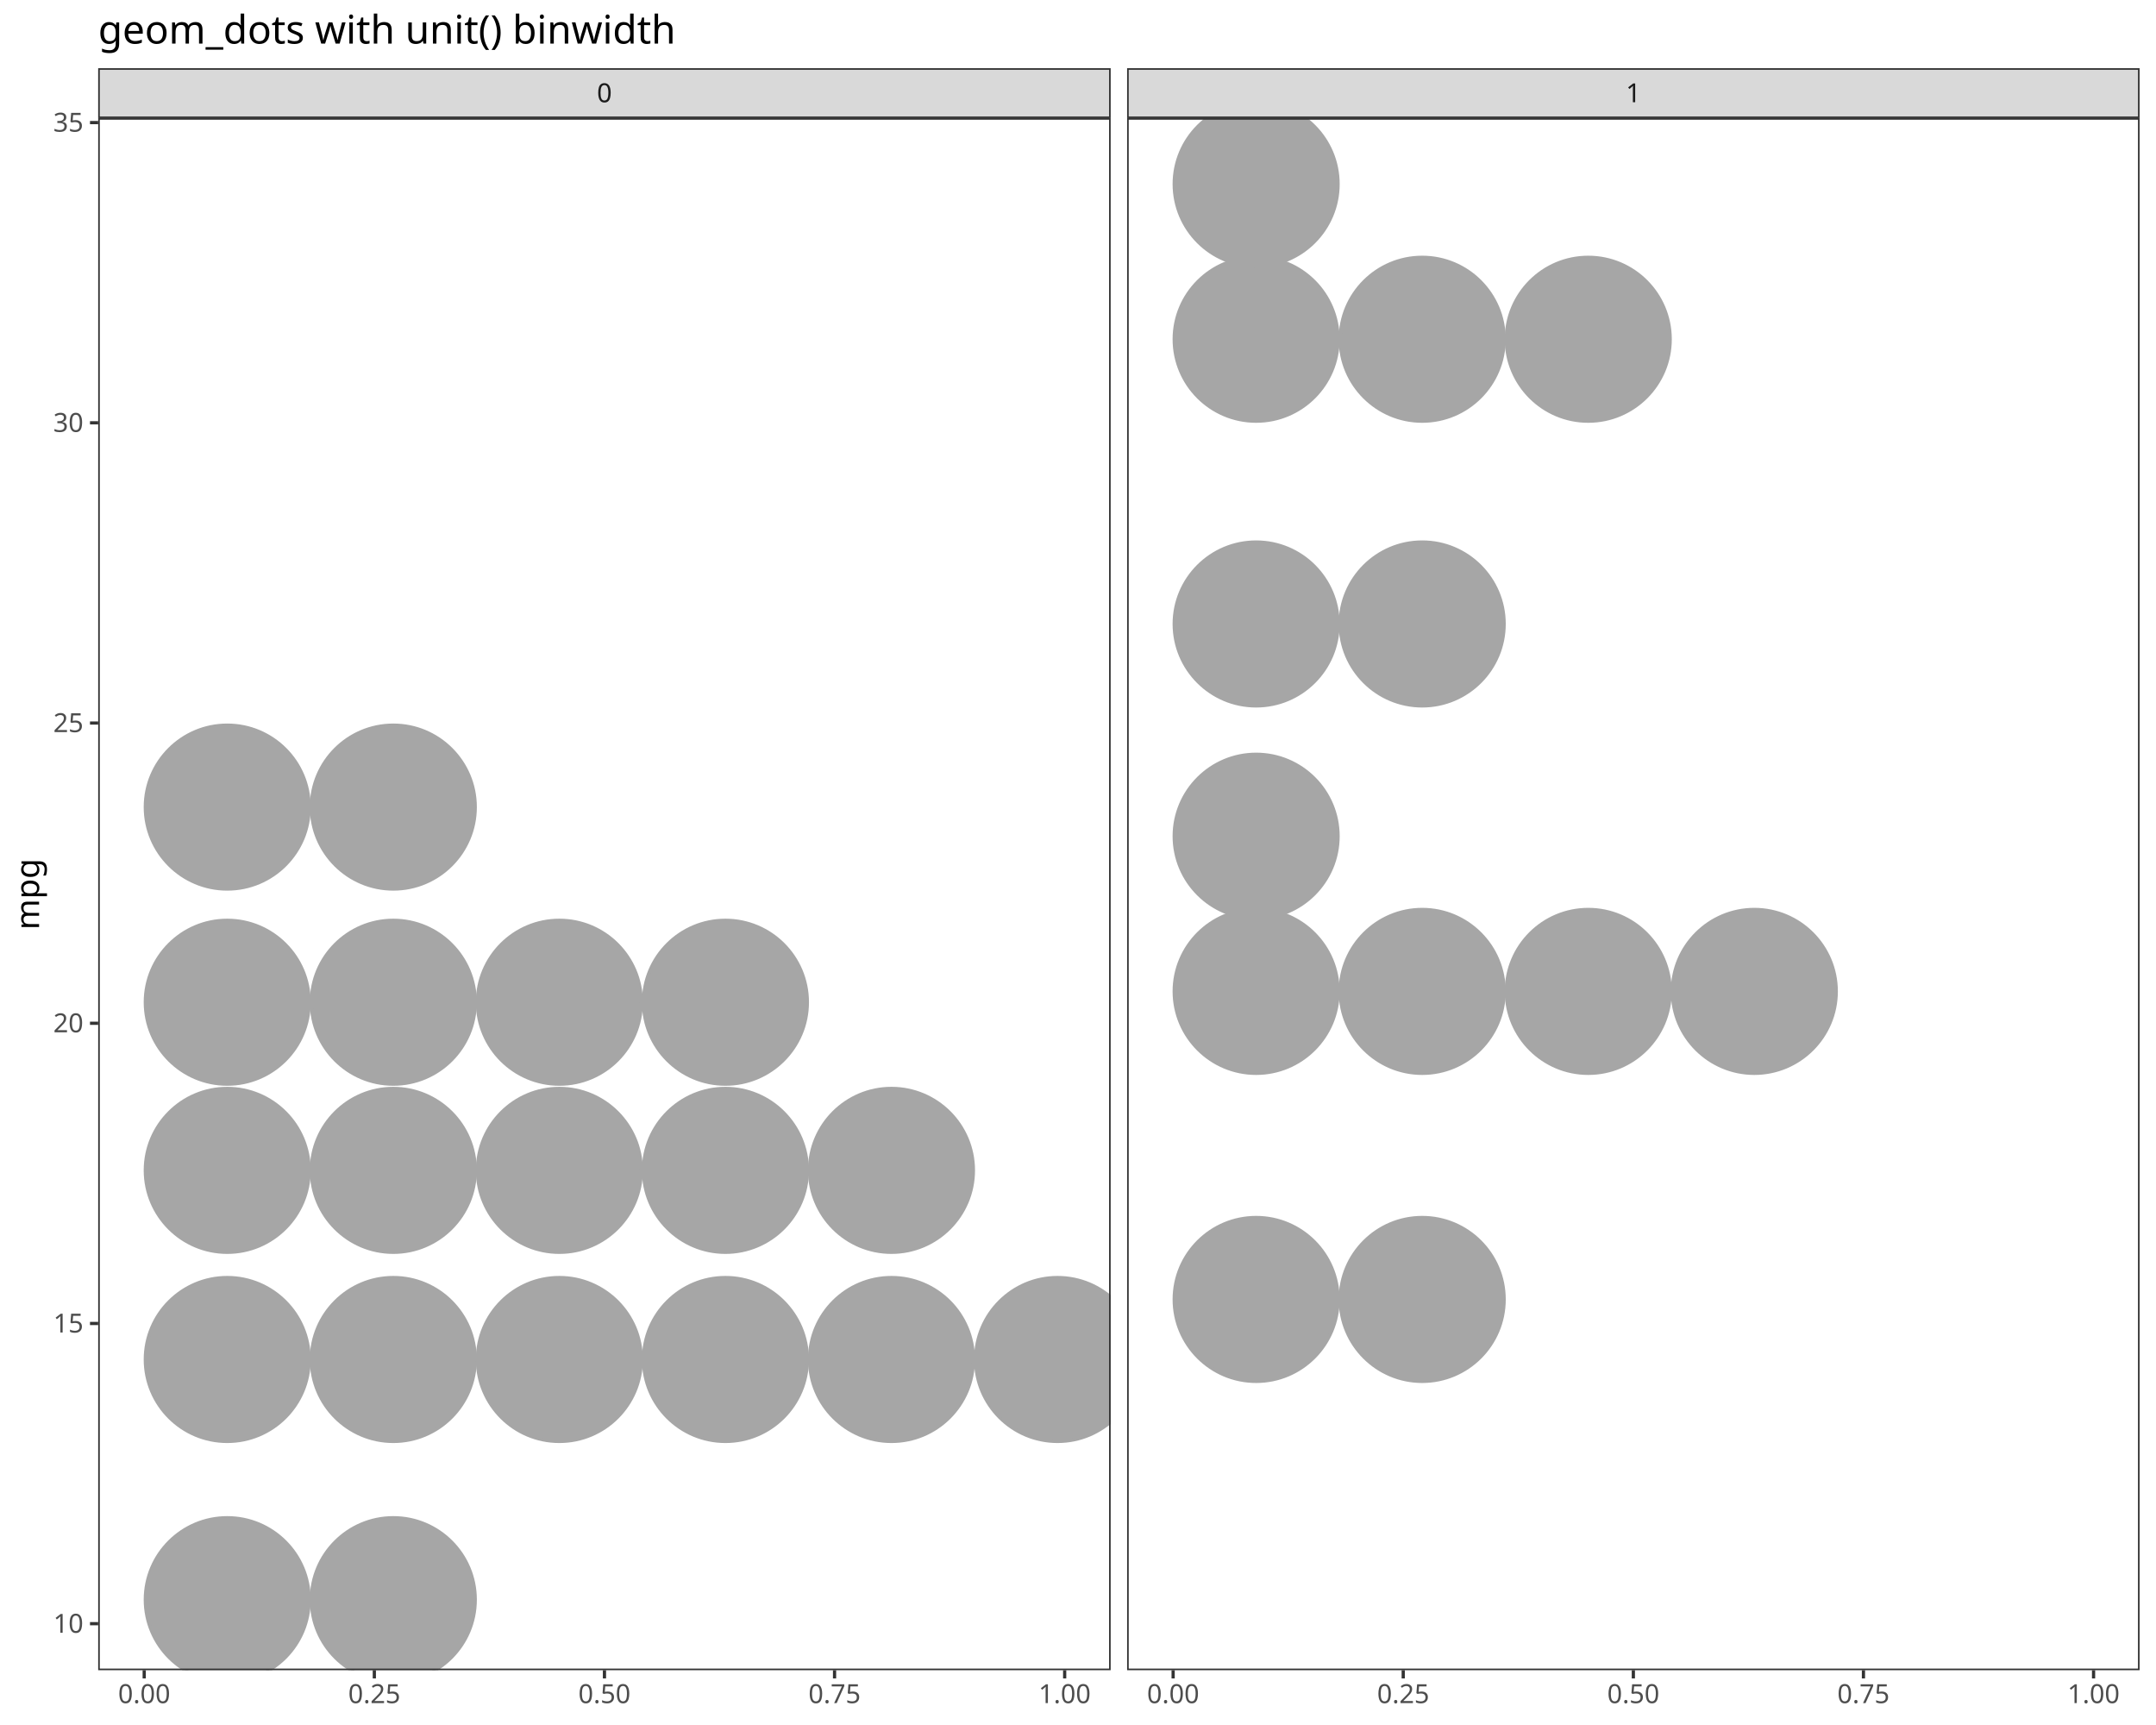
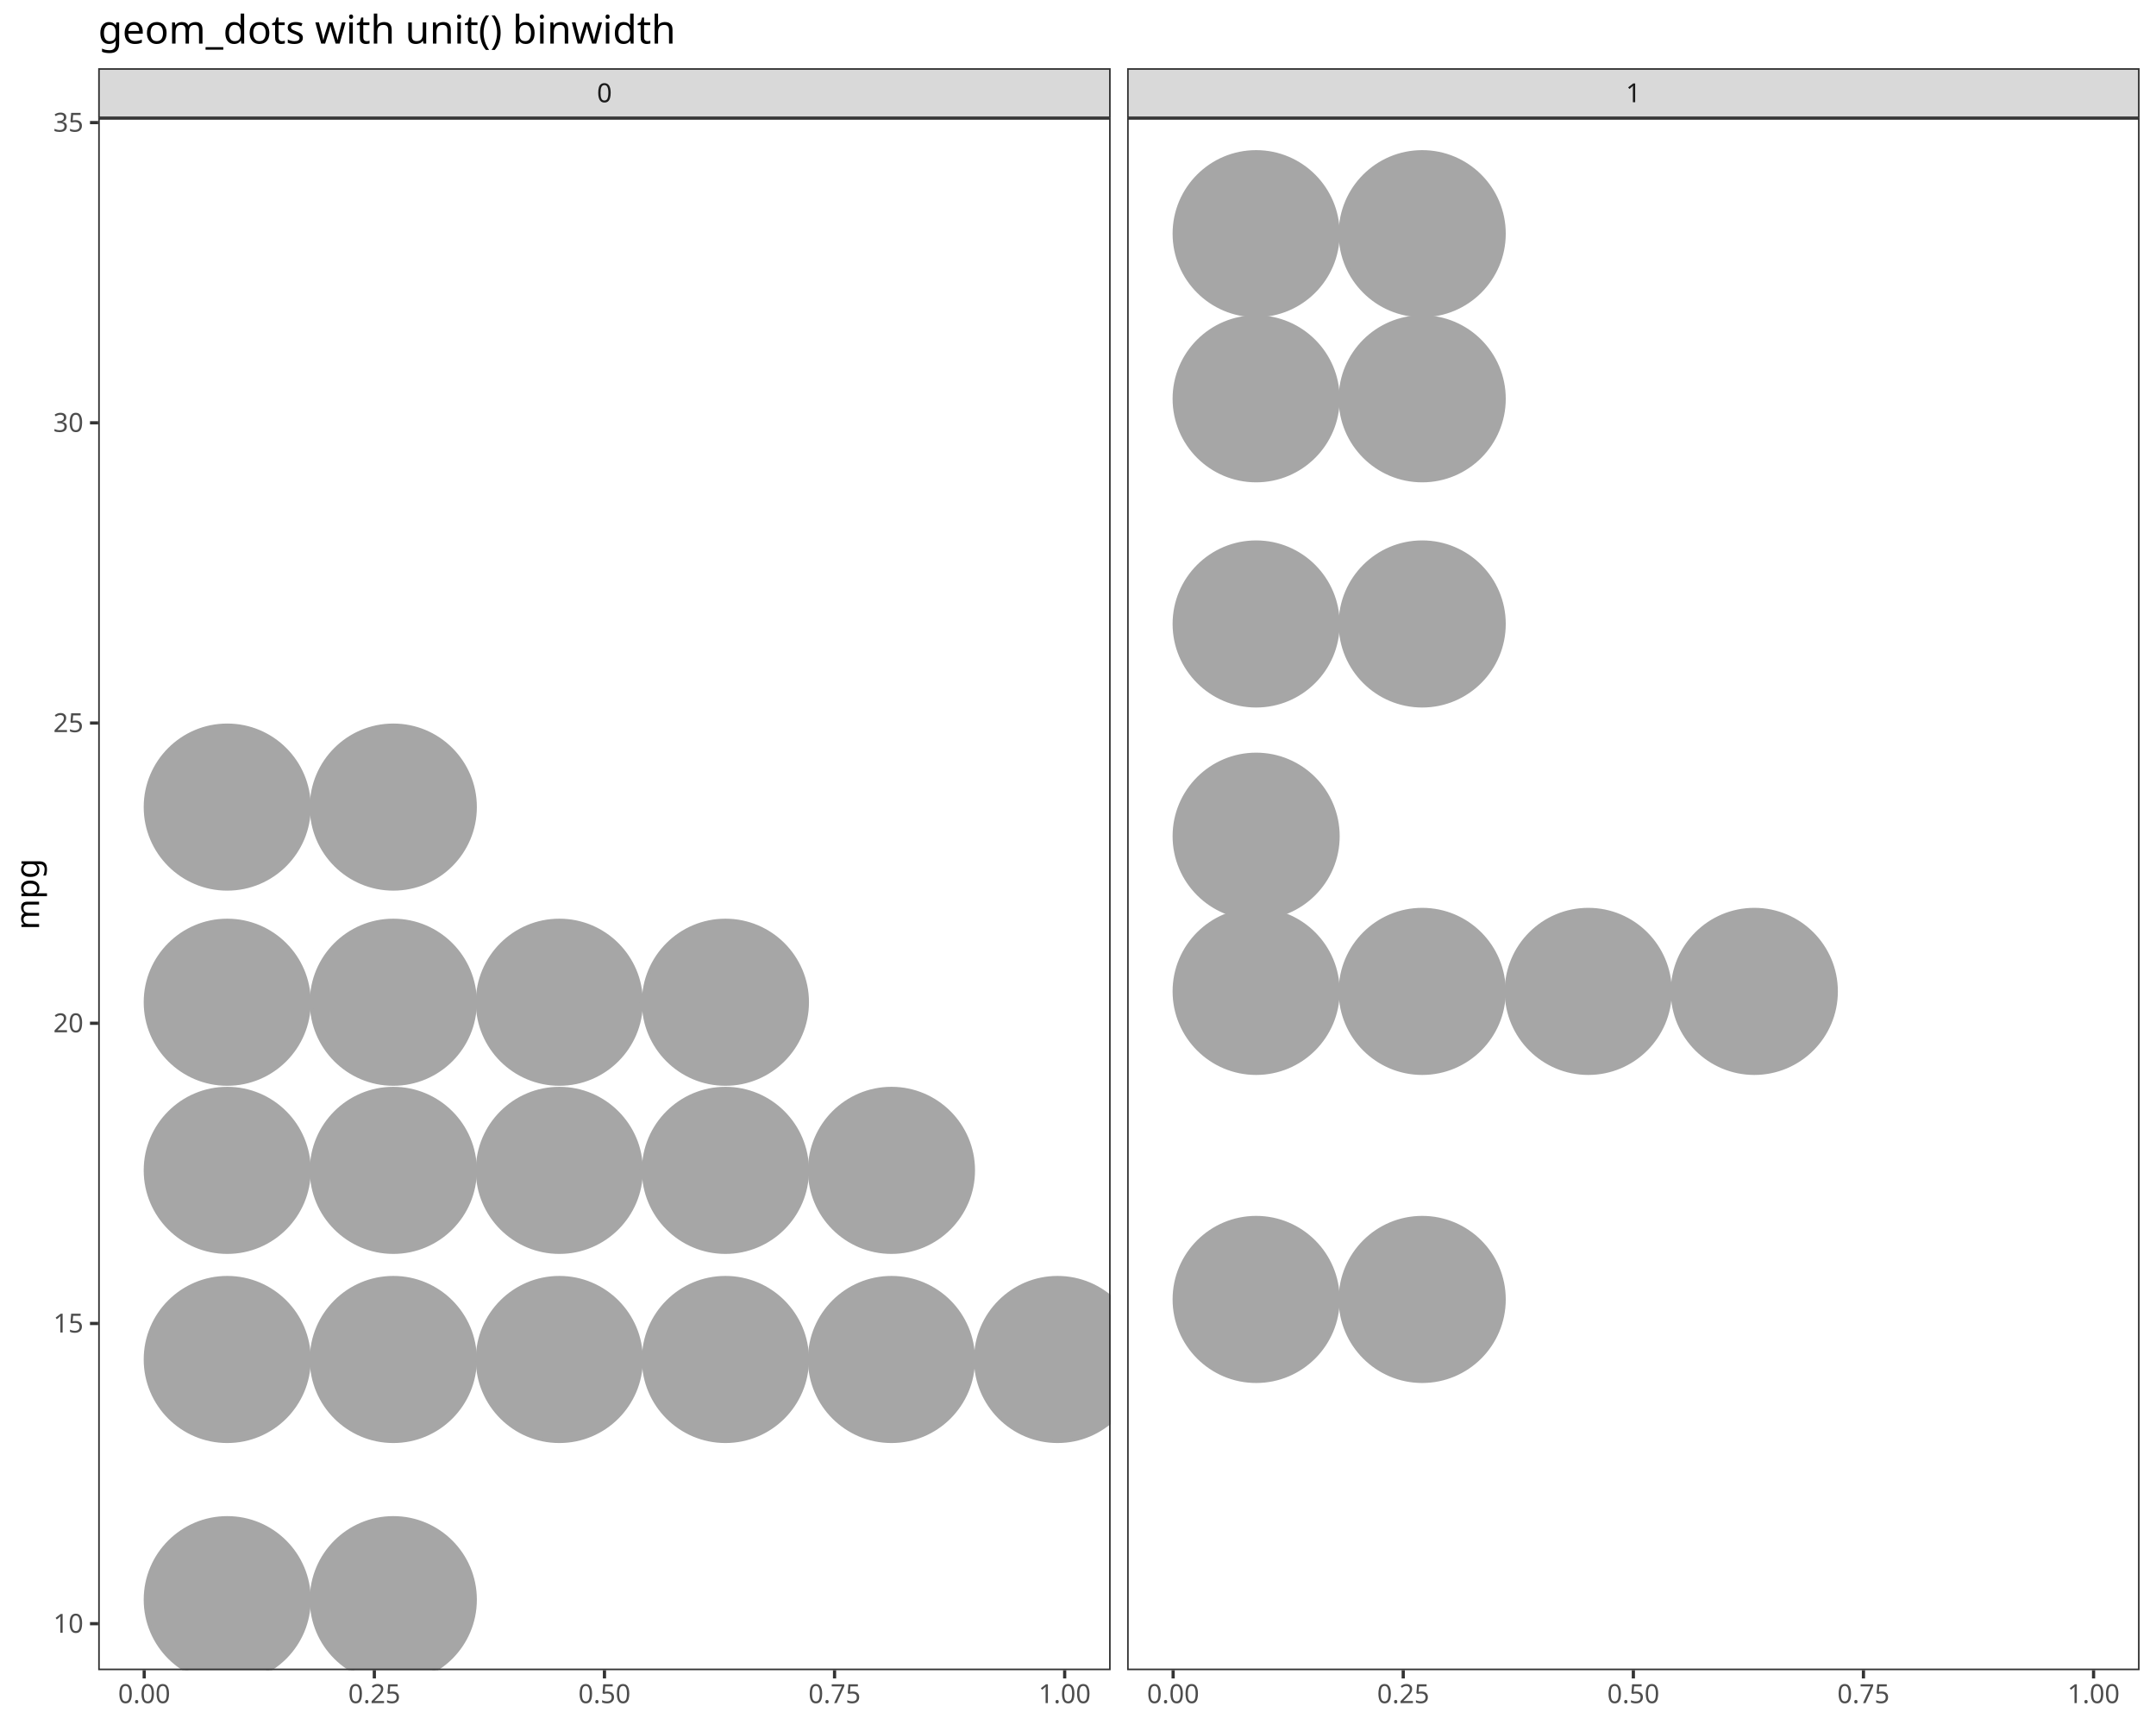
<svg xmlns="http://www.w3.org/2000/svg" class="svglite" data-engine-version="2.0" width="720.00pt" height="576.00pt" viewBox="0 0 720.00 576.00">
  <defs>
    <style type="text/css">
    .svglite line, .svglite polyline, .svglite polygon, .svglite path, .svglite rect, .svglite circle {
      fill: none;
      stroke: #000000;
      stroke-linecap: round;
      stroke-linejoin: round;
      stroke-miterlimit: 10.00;
    }
  </style>
  </defs>
  <rect width="100%" height="100%" style="stroke: none; fill: #FFFFFF;" />
  <defs>
    <clipPath id="cpMC4wMHw3MjAuMDB8MC4wMHw1NzYuMDA=">
      <rect x="0.00" y="0.00" width="720.00" height="576.00" />
    </clipPath>
  </defs>
  <g clip-path="url(#cpMC4wMHw3MjAuMDB8MC4wMHw1NzYuMDA=)">
    <rect x="0.00" y="0.00" width="720.00" height="576.00" style="stroke-width: 1.07; stroke: #FFFFFF; fill: #FFFFFF;" />
  </g>
  <defs>
    <clipPath id="cpMzIuNzl8MzcwLjkyfDM5LjQzfDU1Ny43MQ==">
      <rect x="32.79" y="39.43" width="338.12" height="518.27" />
    </clipPath>
  </defs>
  <g clip-path="url(#cpMzIuNzl8MzcwLjkyfDM5LjQzfDU1Ny43MQ==)">
    <rect x="32.79" y="39.43" width="338.12" height="518.27" style="stroke-width: 1.07; stroke: none; fill: #FFFFFF;" />
    <circle cx="75.89" cy="534.15" r="27.37" style="stroke-width: 1.06; stroke: #A6A6A6; fill: #A6A6A6;" />
    <circle cx="131.35" cy="534.15" r="27.37" style="stroke-width: 1.06; stroke: #A6A6A6; fill: #A6A6A6;" />
    <circle cx="75.89" cy="453.95" r="27.37" style="stroke-width: 1.06; stroke: #A6A6A6; fill: #A6A6A6;" />
    <circle cx="131.35" cy="453.95" r="27.37" style="stroke-width: 1.06; stroke: #A6A6A6; fill: #A6A6A6;" />
    <circle cx="186.80" cy="453.95" r="27.37" style="stroke-width: 1.06; stroke: #A6A6A6; fill: #A6A6A6;" />
    <circle cx="242.26" cy="453.95" r="27.37" style="stroke-width: 1.06; stroke: #A6A6A6; fill: #A6A6A6;" />
    <circle cx="297.71" cy="453.95" r="27.37" style="stroke-width: 1.06; stroke: #A6A6A6; fill: #A6A6A6;" />
    <circle cx="353.17" cy="453.95" r="27.37" style="stroke-width: 1.06; stroke: #A6A6A6; fill: #A6A6A6;" />
    <circle cx="75.89" cy="390.80" r="27.37" style="stroke-width: 1.06; stroke: #A6A6A6; fill: #A6A6A6;" />
    <circle cx="131.35" cy="390.80" r="27.37" style="stroke-width: 1.06; stroke: #A6A6A6; fill: #A6A6A6;" />
    <circle cx="186.80" cy="390.80" r="27.37" style="stroke-width: 1.06; stroke: #A6A6A6; fill: #A6A6A6;" />
    <circle cx="242.26" cy="390.80" r="27.37" style="stroke-width: 1.06; stroke: #A6A6A6; fill: #A6A6A6;" />
    <circle cx="297.71" cy="390.80" r="27.37" style="stroke-width: 1.06; stroke: #A6A6A6; fill: #A6A6A6;" />
    <circle cx="75.89" cy="334.66" r="27.37" style="stroke-width: 1.06; stroke: #A6A6A6; fill: #A6A6A6;" />
    <circle cx="131.35" cy="334.66" r="27.37" style="stroke-width: 1.06; stroke: #A6A6A6; fill: #A6A6A6;" />
    <circle cx="186.80" cy="334.66" r="27.37" style="stroke-width: 1.06; stroke: #A6A6A6; fill: #A6A6A6;" />
    <circle cx="242.26" cy="334.66" r="27.37" style="stroke-width: 1.06; stroke: #A6A6A6; fill: #A6A6A6;" />
    <circle cx="75.89" cy="269.50" r="27.37" style="stroke-width: 1.06; stroke: #A6A6A6; fill: #A6A6A6;" />
    <circle cx="131.35" cy="269.50" r="27.37" style="stroke-width: 1.06; stroke: #A6A6A6; fill: #A6A6A6;" />
    <rect x="32.79" y="39.43" width="338.12" height="518.27" style="stroke-width: 1.07; stroke: #333333;" />
  </g>
  <g clip-path="url(#cpMC4wMHw3MjAuMDB8MC4wMHw1NzYuMDA=)">
</g>
  <defs>
    <clipPath id="cpMzc2LjQwfDcxNC41MnwzOS40M3w1NTcuNzE=">
      <rect x="376.40" y="39.43" width="338.12" height="518.27" />
    </clipPath>
  </defs>
  <g clip-path="url(#cpMzc2LjQwfDcxNC41MnwzOS40M3w1NTcuNzE=)">
    <rect x="376.40" y="39.43" width="338.12" height="518.27" style="stroke-width: 1.07; stroke: none; fill: #FFFFFF;" />
    <circle cx="419.49" cy="433.90" r="27.37" style="stroke-width: 1.06; stroke: #A6A6A6; fill: #A6A6A6;" />
    <circle cx="474.95" cy="433.90" r="27.37" style="stroke-width: 1.06; stroke: #A6A6A6; fill: #A6A6A6;" />
    <circle cx="419.49" cy="331.04" r="27.37" style="stroke-width: 1.06; stroke: #A6A6A6; fill: #A6A6A6;" />
    <circle cx="474.95" cy="331.04" r="27.37" style="stroke-width: 1.06; stroke: #A6A6A6; fill: #A6A6A6;" />
    <circle cx="530.40" cy="331.04" r="27.37" style="stroke-width: 1.06; stroke: #A6A6A6; fill: #A6A6A6;" />
    <circle cx="585.86" cy="331.04" r="27.37" style="stroke-width: 1.06; stroke: #A6A6A6; fill: #A6A6A6;" />
    <circle cx="419.49" cy="279.22" r="27.37" style="stroke-width: 1.06; stroke: #A6A6A6; fill: #A6A6A6;" />
    <circle cx="419.49" cy="208.35" r="27.37" style="stroke-width: 1.06; stroke: #A6A6A6; fill: #A6A6A6;" />
    <circle cx="474.95" cy="208.35" r="27.37" style="stroke-width: 1.06; stroke: #A6A6A6; fill: #A6A6A6;" />
-     <circle cx="419.49" cy="113.28" r="27.37" style="stroke-width: 1.06; stroke: #A6A6A6; fill: #A6A6A6;" />
-     <circle cx="474.95" cy="113.28" r="27.37" style="stroke-width: 1.06; stroke: #A6A6A6; fill: #A6A6A6;" />
-     <circle cx="530.40" cy="113.28" r="27.37" style="stroke-width: 1.06; stroke: #A6A6A6; fill: #A6A6A6;" />
-     <circle cx="419.49" cy="61.46" r="27.37" style="stroke-width: 1.06; stroke: #A6A6A6; fill: #A6A6A6;" />
+     <circle cx="419.49" cy="133.16" r="27.37" style="stroke-width: 1.06; stroke: #A6A6A6; fill: #A6A6A6;" />
+     <circle cx="474.95" cy="133.16" r="27.37" style="stroke-width: 1.06; stroke: #A6A6A6; fill: #A6A6A6;" />
+     <circle cx="419.49" cy="78.03" r="27.37" style="stroke-width: 1.06; stroke: #A6A6A6; fill: #A6A6A6;" />
+     <circle cx="474.95" cy="78.03" r="27.37" style="stroke-width: 1.06; stroke: #A6A6A6; fill: #A6A6A6;" />
    <rect x="376.40" y="39.43" width="338.12" height="518.27" style="stroke-width: 1.07; stroke: #333333;" />
  </g>
  <g clip-path="url(#cpMC4wMHw3MjAuMDB8MC4wMHw1NzYuMDA=)">
</g>
  <defs>
    <clipPath id="cpMzIuNzl8MzcwLjkyfDIyLjc4fDM5LjQz">
      <rect x="32.79" y="22.78" width="338.12" height="16.65" />
    </clipPath>
  </defs>
  <g clip-path="url(#cpMzIuNzl8MzcwLjkyfDIyLjc4fDM5LjQz)">
    <rect x="32.79" y="22.78" width="338.12" height="16.65" style="stroke-width: 1.07; stroke: #333333; fill: #D9D9D9;" />
    <text x="201.86" y="34.14" text-anchor="middle" style="font-size: 8.80px; fill: #1A1A1A; font-family: sans;" textLength="4.89px" lengthAdjust="spacingAndGlyphs">0</text>
  </g>
  <g clip-path="url(#cpMC4wMHw3MjAuMDB8MC4wMHw1NzYuMDA=)">
</g>
  <defs>
    <clipPath id="cpMzc2LjQwfDcxNC41MnwyMi43OHwzOS40Mw==">
      <rect x="376.40" y="22.78" width="338.12" height="16.65" />
    </clipPath>
  </defs>
  <g clip-path="url(#cpMzc2LjQwfDcxNC41MnwyMi43OHwzOS40Mw==)">
    <rect x="376.40" y="22.78" width="338.12" height="16.65" style="stroke-width: 1.07; stroke: #333333; fill: #D9D9D9;" />
    <text x="545.46" y="34.14" text-anchor="middle" style="font-size: 8.80px; fill: #1A1A1A; font-family: sans;" textLength="4.89px" lengthAdjust="spacingAndGlyphs">1</text>
  </g>
  <g clip-path="url(#cpMC4wMHw3MjAuMDB8MC4wMHw1NzYuMDA=)">
    <polyline points="48.16,560.45 48.16,557.71 " style="stroke-width: 1.07; stroke: #333333; stroke-linecap: butt;" />
    <polyline points="125.01,560.45 125.01,557.71 " style="stroke-width: 1.07; stroke: #333333; stroke-linecap: butt;" />
    <polyline points="201.86,560.45 201.86,557.71 " style="stroke-width: 1.07; stroke: #333333; stroke-linecap: butt;" />
    <polyline points="278.70,560.45 278.70,557.71 " style="stroke-width: 1.07; stroke: #333333; stroke-linecap: butt;" />
    <polyline points="355.55,560.45 355.55,557.71 " style="stroke-width: 1.07; stroke: #333333; stroke-linecap: butt;" />
    <text x="48.16" y="568.69" text-anchor="middle" style="font-size: 8.80px; fill: #4D4D4D; font-family: sans;" textLength="17.13px" lengthAdjust="spacingAndGlyphs">0.00</text>
    <text x="125.01" y="568.69" text-anchor="middle" style="font-size: 8.80px; fill: #4D4D4D; font-family: sans;" textLength="17.13px" lengthAdjust="spacingAndGlyphs">0.25</text>
    <text x="201.86" y="568.69" text-anchor="middle" style="font-size: 8.80px; fill: #4D4D4D; font-family: sans;" textLength="17.13px" lengthAdjust="spacingAndGlyphs">0.50</text>
    <text x="278.70" y="568.69" text-anchor="middle" style="font-size: 8.80px; fill: #4D4D4D; font-family: sans;" textLength="17.13px" lengthAdjust="spacingAndGlyphs">0.75</text>
    <text x="355.55" y="568.69" text-anchor="middle" style="font-size: 8.80px; fill: #4D4D4D; font-family: sans;" textLength="17.13px" lengthAdjust="spacingAndGlyphs">1.00</text>
    <polyline points="391.77,560.45 391.77,557.71 " style="stroke-width: 1.07; stroke: #333333; stroke-linecap: butt;" />
    <polyline points="468.61,560.45 468.61,557.71 " style="stroke-width: 1.07; stroke: #333333; stroke-linecap: butt;" />
    <polyline points="545.46,560.45 545.46,557.71 " style="stroke-width: 1.07; stroke: #333333; stroke-linecap: butt;" />
    <polyline points="622.30,560.45 622.30,557.71 " style="stroke-width: 1.07; stroke: #333333; stroke-linecap: butt;" />
    <polyline points="699.15,560.45 699.15,557.71 " style="stroke-width: 1.07; stroke: #333333; stroke-linecap: butt;" />
    <text x="391.77" y="568.69" text-anchor="middle" style="font-size: 8.80px; fill: #4D4D4D; font-family: sans;" textLength="17.13px" lengthAdjust="spacingAndGlyphs">0.00</text>
    <text x="468.61" y="568.69" text-anchor="middle" style="font-size: 8.80px; fill: #4D4D4D; font-family: sans;" textLength="17.13px" lengthAdjust="spacingAndGlyphs">0.25</text>
    <text x="545.46" y="568.69" text-anchor="middle" style="font-size: 8.80px; fill: #4D4D4D; font-family: sans;" textLength="17.13px" lengthAdjust="spacingAndGlyphs">0.50</text>
    <text x="622.30" y="568.69" text-anchor="middle" style="font-size: 8.80px; fill: #4D4D4D; font-family: sans;" textLength="17.13px" lengthAdjust="spacingAndGlyphs">0.75</text>
    <text x="699.15" y="568.69" text-anchor="middle" style="font-size: 8.80px; fill: #4D4D4D; font-family: sans;" textLength="17.13px" lengthAdjust="spacingAndGlyphs">1.00</text>
    <text x="27.86" y="545.20" text-anchor="end" style="font-size: 8.80px; fill: #4D4D4D; font-family: sans;" textLength="9.79px" lengthAdjust="spacingAndGlyphs">10</text>
    <text x="27.86" y="444.95" text-anchor="end" style="font-size: 8.80px; fill: #4D4D4D; font-family: sans;" textLength="9.79px" lengthAdjust="spacingAndGlyphs">15</text>
    <text x="27.86" y="344.70" text-anchor="end" style="font-size: 8.80px; fill: #4D4D4D; font-family: sans;" textLength="9.79px" lengthAdjust="spacingAndGlyphs">20</text>
    <text x="27.86" y="244.46" text-anchor="end" style="font-size: 8.80px; fill: #4D4D4D; font-family: sans;" textLength="9.79px" lengthAdjust="spacingAndGlyphs">25</text>
    <text x="27.86" y="144.21" text-anchor="end" style="font-size: 8.80px; fill: #4D4D4D; font-family: sans;" textLength="9.79px" lengthAdjust="spacingAndGlyphs">30</text>
    <text x="27.86" y="43.97" text-anchor="end" style="font-size: 8.80px; fill: #4D4D4D; font-family: sans;" textLength="9.79px" lengthAdjust="spacingAndGlyphs">35</text>
    <polyline points="30.05,542.17 32.79,542.17 " style="stroke-width: 1.07; stroke: #333333; stroke-linecap: butt;" />
    <polyline points="30.05,441.92 32.79,441.92 " style="stroke-width: 1.07; stroke: #333333; stroke-linecap: butt;" />
    <polyline points="30.05,341.68 32.79,341.68 " style="stroke-width: 1.07; stroke: #333333; stroke-linecap: butt;" />
    <polyline points="30.05,241.43 32.79,241.43 " style="stroke-width: 1.07; stroke: #333333; stroke-linecap: butt;" />
    <polyline points="30.05,141.18 32.79,141.18 " style="stroke-width: 1.07; stroke: #333333; stroke-linecap: butt;" />
    <polyline points="30.05,40.94 32.79,40.94 " style="stroke-width: 1.07; stroke: #333333; stroke-linecap: butt;" />
    <text transform="translate(13.05,298.57) rotate(-90)" text-anchor="middle" style="font-size: 11.00px; font-family: sans;" textLength="21.40px" lengthAdjust="spacingAndGlyphs">mpg</text>
    <text x="32.79" y="14.56" style="font-size: 13.20px; font-family: sans;" textLength="178.30px" lengthAdjust="spacingAndGlyphs">geom_dots with unit() binwidth</text>
  </g>
</svg>
